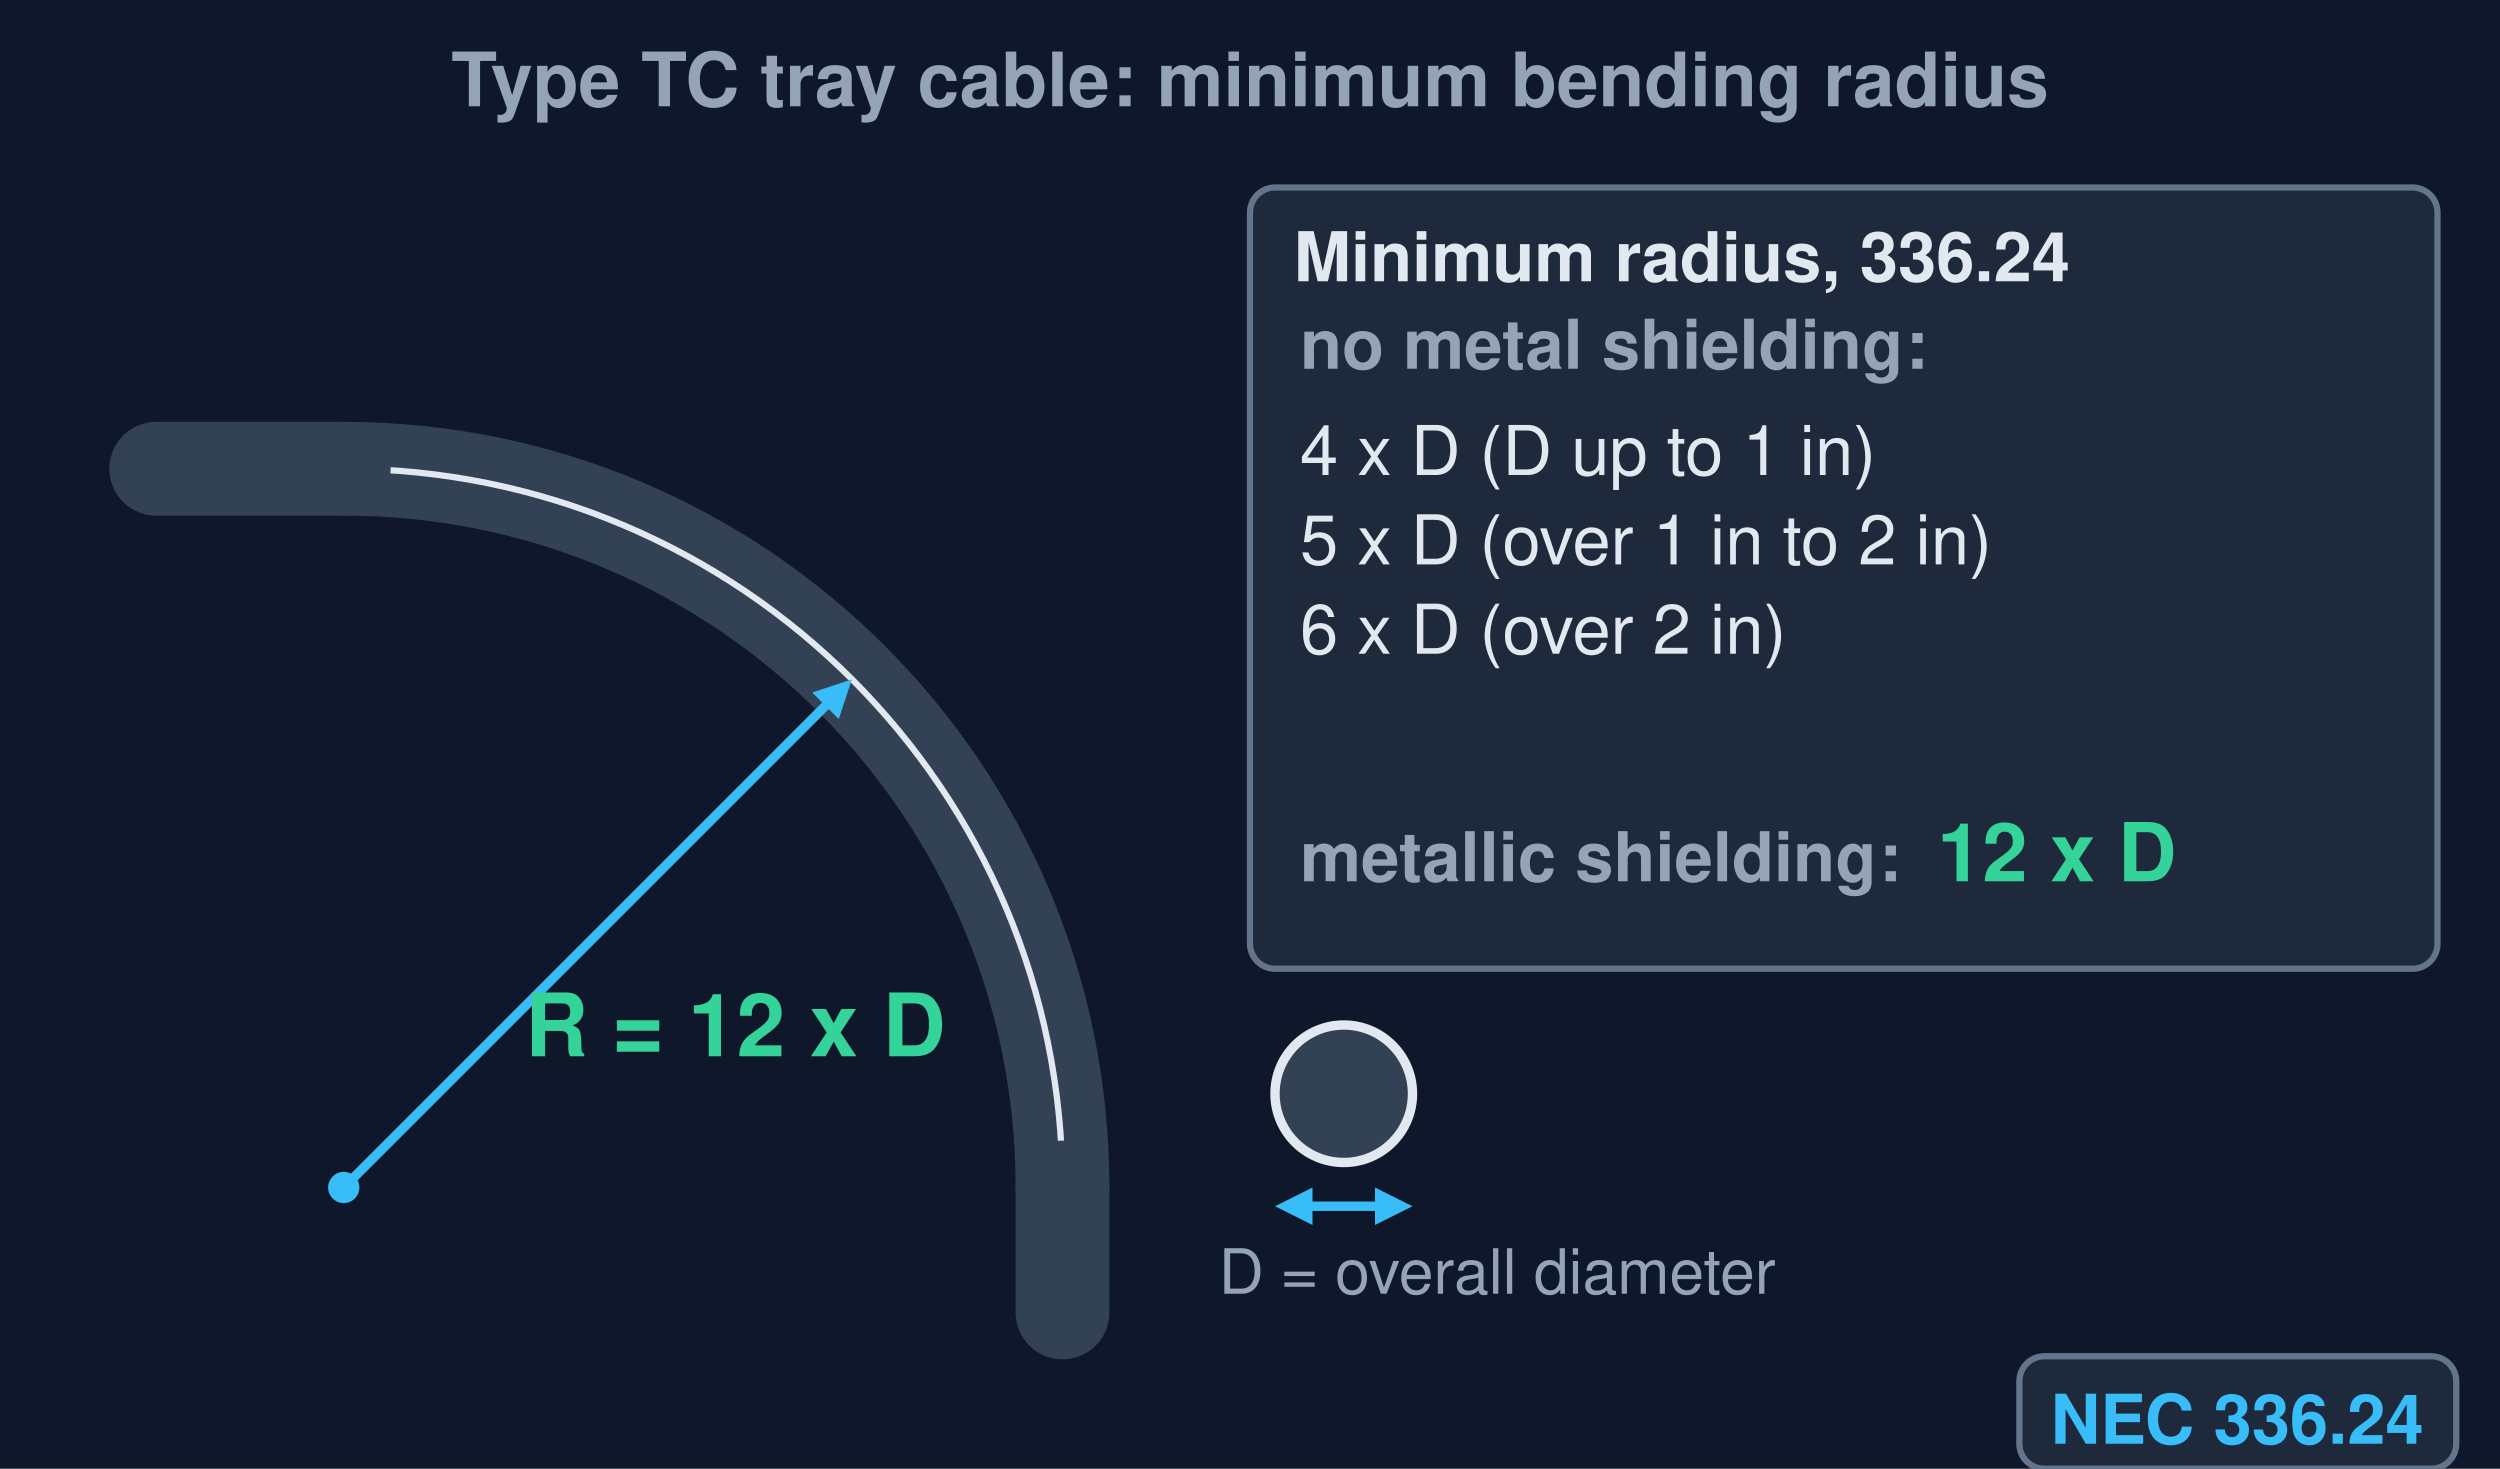
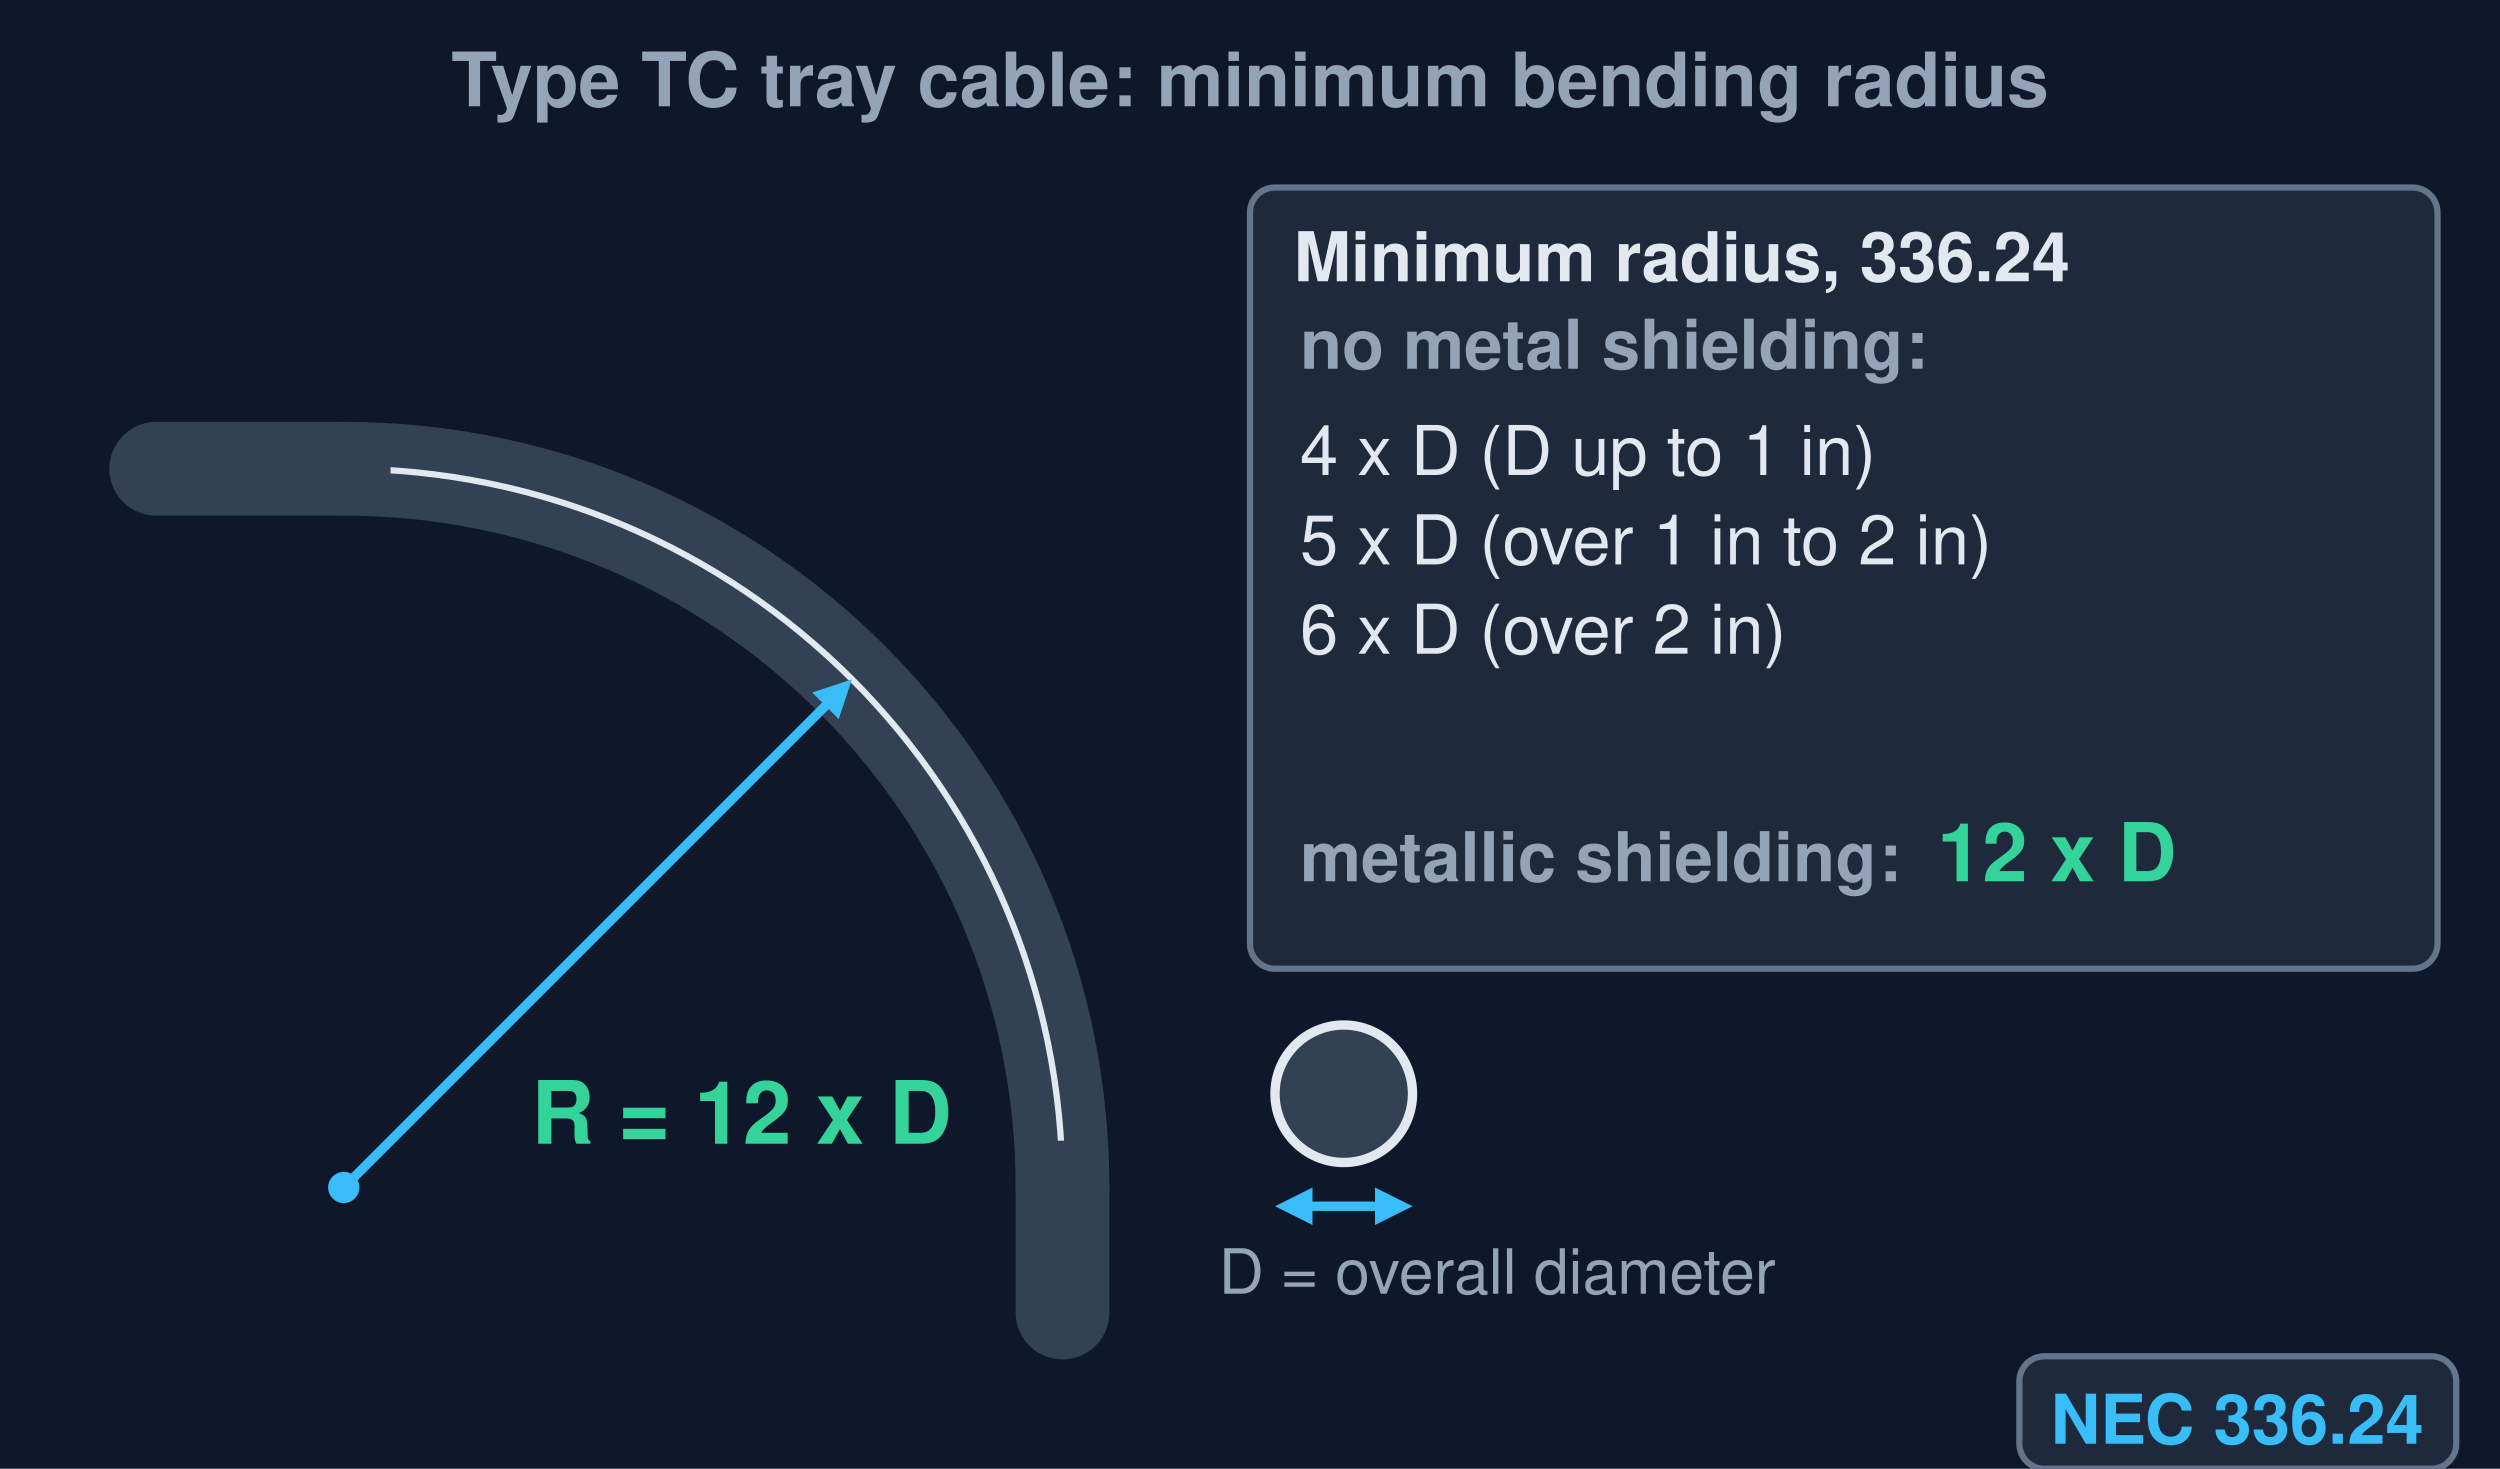
<svg xmlns="http://www.w3.org/2000/svg" width="800" height="470" viewBox="0 0 800 470">
  <rect x="0.0" y="0.0" width="800.0" height="470.0" rx="0" fill="#0f172a" fill-opacity="1.0" stroke="none" stroke-width="2" />
  <text x="400.0" y="34.0" font-family="Helvetica, Arial, sans-serif" font-size="24" font-weight="bold" fill="#94a3b8" text-anchor="middle">Type TC tray cable: minimum bending radius</text>
  <path d="M 110 150 A 230 230 0 0 1 340 380" fill="none" stroke="#0f172a" stroke-width="34" stroke-linecap="round" stroke-linejoin="round" />
  <path d="M 110 150 A 230 230 0 0 1 340 380" fill="none" stroke="#334155" stroke-width="30" stroke-linecap="round" stroke-linejoin="round" />
  <path d="M 110 150 A 230 230 0 0 1 340 380" fill="none" stroke="#e2e8f0" stroke-width="2" stroke-linecap="round" stroke-linejoin="round" />
  <line x1="50.0" y1="150.0" x2="110.0" y2="150.0" stroke="#334155" stroke-width="30" stroke-linecap="round" stroke-opacity="1.0" />
  <line x1="340.0" y1="380.0" x2="340.0" y2="420.0" stroke="#334155" stroke-width="30" stroke-linecap="round" stroke-opacity="1.0" />
  <circle cx="110.0" cy="380.0" r="5" fill="#38bdf8" stroke="none" stroke-width="2" />
  <line x1="110.0" y1="380.0" x2="267.5" y2="222.5" stroke="#38bdf8" stroke-width="3" stroke-linecap="round" stroke-opacity="1.0" />
  <polygon points="272.6,217.4 268.4,230.1 259.9,221.6" fill="#38bdf8" fill-opacity="1.0" stroke="none" stroke-width="2" />
-   <text x="168.0" y="338.0" font-family="Helvetica, Arial, sans-serif" font-size="28" font-weight="bold" fill="#34d399" text-anchor="start">R = 12 x D</text>
+   <text x="170.0" y="366.0" font-family="Helvetica, Arial, sans-serif" font-size="28" font-weight="bold" fill="#34d399" text-anchor="start">R = 12 x D</text>
  <text x="390.0" y="414.0" font-family="Helvetica, Arial, sans-serif" font-size="20" fill="#94a3b8" text-anchor="start">D = overall diameter</text>
  <circle cx="430.0" cy="350.0" r="22" fill="#334155" stroke="#e2e8f0" stroke-width="3" />
  <line x1="414.0" y1="386.0" x2="446.0" y2="386.0" stroke="#38bdf8" stroke-width="3" stroke-linecap="round" stroke-opacity="1.0" />
  <polygon points="408.0,386.0 420.0,380.0 420.0,392.0" fill="#38bdf8" fill-opacity="1.0" stroke="none" stroke-width="2" />
  <polygon points="452.0,386.0 440.0,392.0 440.0,380.0" fill="#38bdf8" fill-opacity="1.0" stroke="none" stroke-width="2" />
  <rect x="400.0" y="60.0" width="380.0" height="250.0" rx="8" fill="#1e293b" fill-opacity="1.0" stroke="#64748b" stroke-width="2" />
  <text x="414.0" y="90.0" font-family="Helvetica, Arial, sans-serif" font-size="22" font-weight="bold" fill="#e2e8f0" text-anchor="start">Minimum radius, 336.24</text>
  <text x="416.0" y="118.0" font-family="Helvetica, Arial, sans-serif" font-size="22" font-weight="bold" fill="#94a3b8" text-anchor="start">no metal shielding:</text>
  <text x="416.0" y="152.0" font-family="Helvetica, Arial, sans-serif" font-size="22" fill="#e2e8f0" text-anchor="start">4 x D  (D up to 1 in)</text>
  <text x="416.0" y="180.6" font-family="Helvetica, Arial, sans-serif" font-size="22" fill="#e2e8f0" text-anchor="start">5 x D  (over 1 in to 2 in)</text>
  <text x="416.0" y="209.2" font-family="Helvetica, Arial, sans-serif" font-size="22" fill="#e2e8f0" text-anchor="start">6 x D  (over 2 in)</text>
  <text x="416.0" y="282.0" font-family="Helvetica, Arial, sans-serif" font-size="22" font-weight="bold" fill="#94a3b8" text-anchor="start">metallic shielding:</text>
  <text x="619.9" y="282.0" font-family="Helvetica, Arial, sans-serif" font-size="26" font-weight="bold" fill="#34d399" text-anchor="start">12 x D</text>
  <rect x="646.2" y="434.0" width="139.8" height="36.0" rx="8" fill="#1e293b" fill-opacity="1.0" stroke="#64748b" stroke-width="2" />
  <text x="656.2" y="462.0" font-family="Helvetica, Arial, sans-serif" font-size="22" font-weight="bold" fill="#38bdf8" text-anchor="start">NEC 336.24</text>
</svg>
